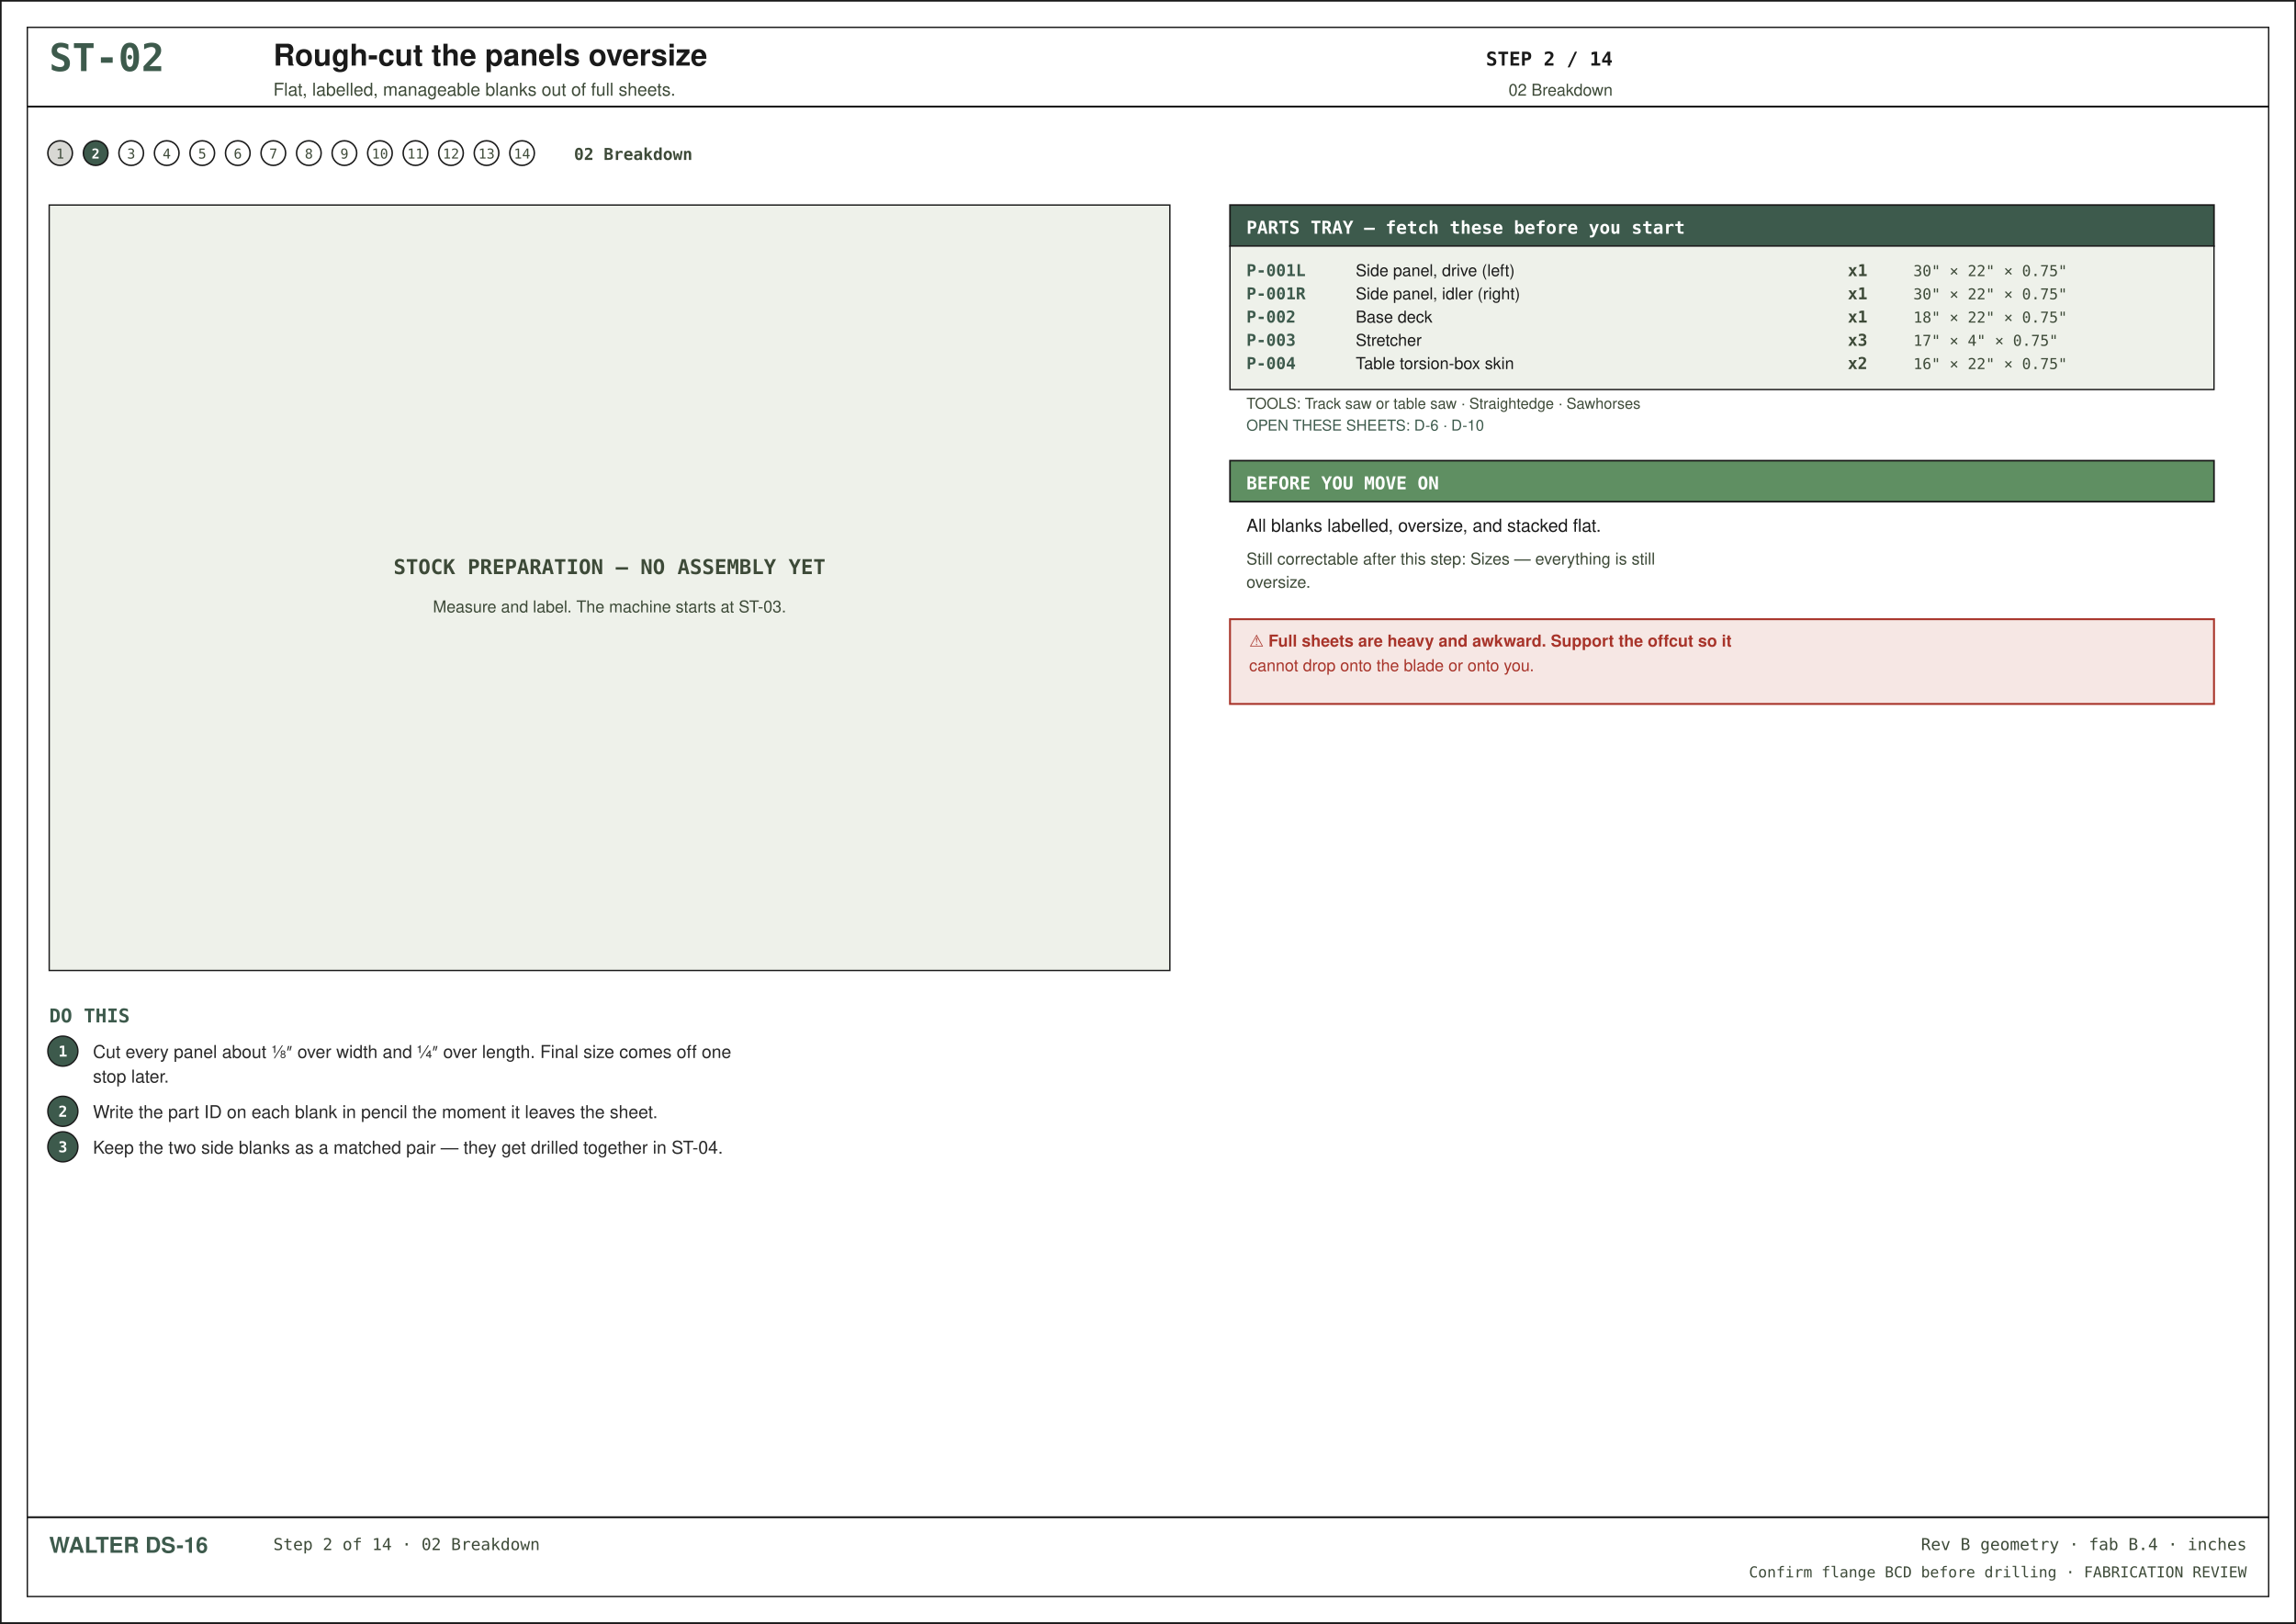
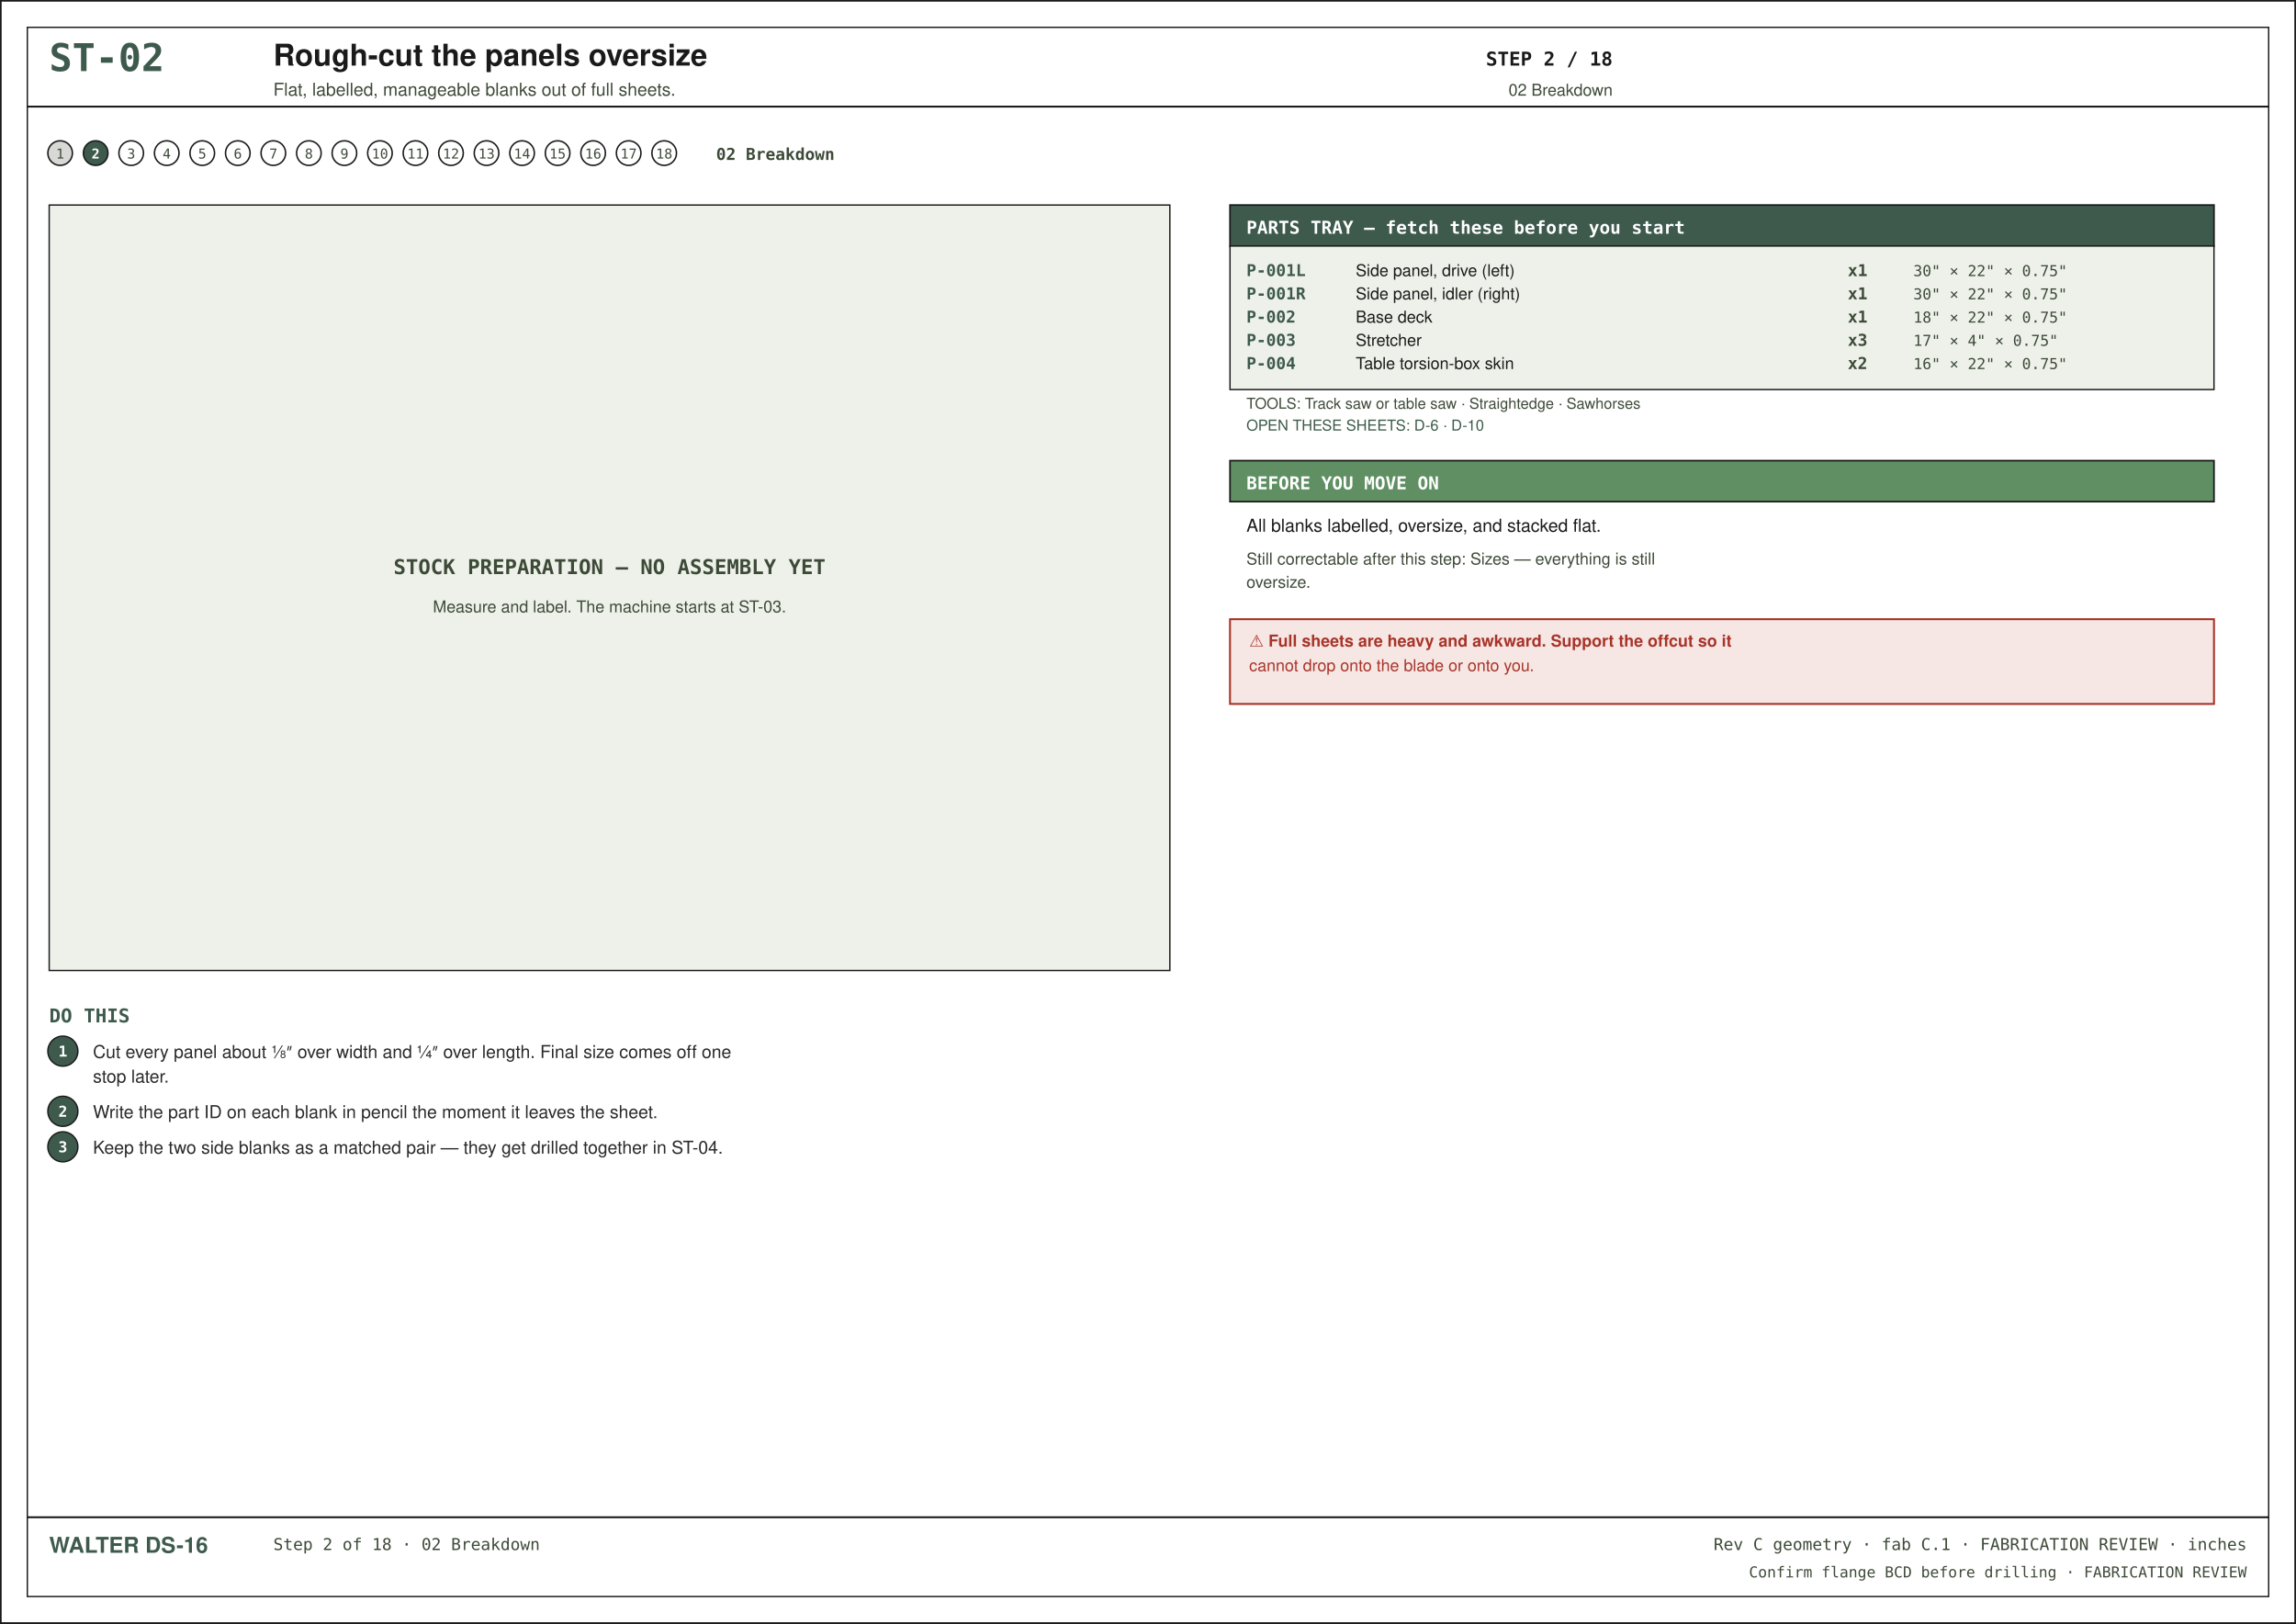
<svg xmlns="http://www.w3.org/2000/svg" width="1680" height="1188" viewBox="0 0 1680 1188">
  <rect x="0.0" y="0.0" width="1680.0" height="1188.0" fill="#ffffff" stroke="#1a1a1a" stroke-width="2.4" />
  <rect x="20.0" y="20.0" width="1640.0" height="1148.0" fill="none" stroke="#1a1a1a" stroke-width="1.0" />
  <line x1="20.0" y1="78.0" x2="1660.0" y2="78.0" stroke="#1a1a1a" stroke-width="1.4" />
  <line x1="20.0" y1="1110.0" x2="1660.0" y2="1110.0" stroke="#1a1a1a" stroke-width="1.4" />
  <text x="36.0" y="52.0" font-family="IBM Plex Mono, Menlo, monospace" font-size="28" fill="#3d5a4c" text-anchor="start" font-weight="600">ST-02</text>
  <text x="200.0" y="48.0" font-family="Libre Franklin, Helvetica, Arial, sans-serif" font-size="22" fill="#1a1a1a" text-anchor="start" font-weight="600">Rough-cut the panels oversize</text>
  <text x="200.0" y="70.0" font-family="Libre Franklin, Helvetica, Arial, sans-serif" font-size="13" fill="#3d4a38" text-anchor="start">Flat, labelled, manageable blanks out of full sheets.</text>
-   <text x="1180.0" y="48.0" font-family="IBM Plex Mono, Menlo, monospace" font-size="14" fill="#1a1a1a" text-anchor="end" font-weight="600">STEP 2 / 14</text>
+   <text x="1180.0" y="48.0" font-family="IBM Plex Mono, Menlo, monospace" font-size="14" fill="#1a1a1a" text-anchor="end" font-weight="600">STEP 2 / 18</text>
  <text x="1180.0" y="70.0" font-family="Libre Franklin, Helvetica, Arial, sans-serif" font-size="12" fill="#3d4a38" text-anchor="end">02 Breakdown</text>
  <text x="36.0" y="1136.0" font-family="Libre Franklin, Helvetica, Arial, sans-serif" font-size="16" fill="#3d5a4c" text-anchor="start" font-weight="600">WALTER DS-16</text>
-   <text x="200.0" y="1134.0" font-family="IBM Plex Mono, Menlo, monospace" font-size="12" fill="#3d4a38" text-anchor="start">Step 2 of 14  ·  02 Breakdown</text>
-   <text x="1644.0" y="1134.0" font-family="IBM Plex Mono, Menlo, monospace" font-size="12" fill="#3d4a38" text-anchor="end">Rev B geometry · fab B.4 · inches</text>
+   <text x="200.0" y="1134.0" font-family="IBM Plex Mono, Menlo, monospace" font-size="12" fill="#3d4a38" text-anchor="start">Step 2 of 18  ·  02 Breakdown</text>
+   <text x="1644.0" y="1134.0" font-family="IBM Plex Mono, Menlo, monospace" font-size="12" fill="#3d4a38" text-anchor="end">Rev C geometry · fab C.1 · FABRICATION REVIEW · inches</text>
  <text x="1644.0" y="1154.0" font-family="IBM Plex Mono, Menlo, monospace" font-size="11" fill="#3d4a38" text-anchor="end">Confirm flange BCD before drilling · FABRICATION REVIEW</text>
  <circle cx="44.0" cy="112.0" r="9.0" fill="#d8d8d4" stroke="#1a1a1a" stroke-width="1.1" />
  <text x="44.0" y="116.0" font-family="IBM Plex Mono, Menlo, monospace" font-size="10" fill="#3d4a38" text-anchor="middle">1</text>
  <circle cx="70.0" cy="112.0" r="9.0" fill="#3d5a4c" stroke="#1a1a1a" stroke-width="1.1" />
  <text x="70.0" y="116.0" font-family="IBM Plex Mono, Menlo, monospace" font-size="10" fill="#ffffff" text-anchor="middle" font-weight="600">2</text>
  <circle cx="96.0" cy="112.0" r="9.0" fill="#ffffff" stroke="#1a1a1a" stroke-width="1.1" />
  <text x="96.0" y="116.0" font-family="IBM Plex Mono, Menlo, monospace" font-size="10" fill="#3d4a38" text-anchor="middle">3</text>
  <circle cx="122.0" cy="112.0" r="9.0" fill="#ffffff" stroke="#1a1a1a" stroke-width="1.1" />
  <text x="122.0" y="116.0" font-family="IBM Plex Mono, Menlo, monospace" font-size="10" fill="#3d4a38" text-anchor="middle">4</text>
  <circle cx="148.0" cy="112.0" r="9.0" fill="#ffffff" stroke="#1a1a1a" stroke-width="1.1" />
  <text x="148.0" y="116.0" font-family="IBM Plex Mono, Menlo, monospace" font-size="10" fill="#3d4a38" text-anchor="middle">5</text>
  <circle cx="174.0" cy="112.0" r="9.0" fill="#ffffff" stroke="#1a1a1a" stroke-width="1.1" />
  <text x="174.0" y="116.0" font-family="IBM Plex Mono, Menlo, monospace" font-size="10" fill="#3d4a38" text-anchor="middle">6</text>
  <circle cx="200.0" cy="112.0" r="9.0" fill="#ffffff" stroke="#1a1a1a" stroke-width="1.1" />
  <text x="200.0" y="116.0" font-family="IBM Plex Mono, Menlo, monospace" font-size="10" fill="#3d4a38" text-anchor="middle">7</text>
  <circle cx="226.0" cy="112.0" r="9.0" fill="#ffffff" stroke="#1a1a1a" stroke-width="1.1" />
  <text x="226.0" y="116.0" font-family="IBM Plex Mono, Menlo, monospace" font-size="10" fill="#3d4a38" text-anchor="middle">8</text>
  <circle cx="252.0" cy="112.0" r="9.0" fill="#ffffff" stroke="#1a1a1a" stroke-width="1.1" />
  <text x="252.0" y="116.0" font-family="IBM Plex Mono, Menlo, monospace" font-size="10" fill="#3d4a38" text-anchor="middle">9</text>
  <circle cx="278.0" cy="112.0" r="9.0" fill="#ffffff" stroke="#1a1a1a" stroke-width="1.1" />
  <text x="278.0" y="116.0" font-family="IBM Plex Mono, Menlo, monospace" font-size="10" fill="#3d4a38" text-anchor="middle">10</text>
  <circle cx="304.0" cy="112.0" r="9.0" fill="#ffffff" stroke="#1a1a1a" stroke-width="1.1" />
  <text x="304.0" y="116.0" font-family="IBM Plex Mono, Menlo, monospace" font-size="10" fill="#3d4a38" text-anchor="middle">11</text>
  <circle cx="330.0" cy="112.0" r="9.0" fill="#ffffff" stroke="#1a1a1a" stroke-width="1.1" />
  <text x="330.0" y="116.0" font-family="IBM Plex Mono, Menlo, monospace" font-size="10" fill="#3d4a38" text-anchor="middle">12</text>
  <circle cx="356.0" cy="112.0" r="9.0" fill="#ffffff" stroke="#1a1a1a" stroke-width="1.1" />
  <text x="356.0" y="116.0" font-family="IBM Plex Mono, Menlo, monospace" font-size="10" fill="#3d4a38" text-anchor="middle">13</text>
  <circle cx="382.0" cy="112.0" r="9.0" fill="#ffffff" stroke="#1a1a1a" stroke-width="1.1" />
  <text x="382.0" y="116.0" font-family="IBM Plex Mono, Menlo, monospace" font-size="10" fill="#3d4a38" text-anchor="middle">14</text>
-   <text x="420.0" y="117.0" font-family="IBM Plex Mono, Menlo, monospace" font-size="12" fill="#3d4a38" text-anchor="start" font-weight="600">02 Breakdown</text>
+   <circle cx="408.0" cy="112.0" r="9.0" fill="#ffffff" stroke="#1a1a1a" stroke-width="1.1" />
+   <text x="408.0" y="116.0" font-family="IBM Plex Mono, Menlo, monospace" font-size="10" fill="#3d4a38" text-anchor="middle">15</text>
+   <circle cx="434.0" cy="112.0" r="9.0" fill="#ffffff" stroke="#1a1a1a" stroke-width="1.1" />
+   <text x="434.0" y="116.0" font-family="IBM Plex Mono, Menlo, monospace" font-size="10" fill="#3d4a38" text-anchor="middle">16</text>
+   <circle cx="460.0" cy="112.0" r="9.0" fill="#ffffff" stroke="#1a1a1a" stroke-width="1.1" />
+   <text x="460.0" y="116.0" font-family="IBM Plex Mono, Menlo, monospace" font-size="10" fill="#3d4a38" text-anchor="middle">17</text>
+   <circle cx="486.0" cy="112.0" r="9.0" fill="#ffffff" stroke="#1a1a1a" stroke-width="1.1" />
+   <text x="486.0" y="116.0" font-family="IBM Plex Mono, Menlo, monospace" font-size="10" fill="#3d4a38" text-anchor="middle">18</text>
+   <text x="524.0" y="117.0" font-family="IBM Plex Mono, Menlo, monospace" font-size="12" fill="#3d4a38" text-anchor="start" font-weight="600">02 Breakdown</text>
  <rect x="36.0" y="150.0" width="820.0" height="560.0" fill="#eef1ea" stroke="#1a1a1a" stroke-width="1.0" />
  <text x="446.0" y="420.0" font-family="IBM Plex Mono, Menlo, monospace" font-size="15" fill="#3d4a38" text-anchor="middle" font-weight="600">STOCK PREPARATION — NO ASSEMBLY YET</text>
  <text x="446.0" y="448.0" font-family="Libre Franklin, Helvetica, Arial, sans-serif" font-size="12" fill="#3d4a38" text-anchor="middle">Measure and label. The machine starts at ST-03.</text>
  <text x="36.0" y="748.0" font-family="IBM Plex Mono, Menlo, monospace" font-size="14" fill="#3d5a4c" text-anchor="start" font-weight="600">DO THIS</text>
  <circle cx="46.0" cy="769.0" r="11.0" fill="#3d5a4c" stroke="#1a1a1a" stroke-width="1.0" />
  <text x="46.0" y="773.0" font-family="IBM Plex Mono, Menlo, monospace" font-size="11" fill="#ffffff" text-anchor="middle" font-weight="600">1</text>
  <text x="68.0" y="774.0" font-family="Libre Franklin, Helvetica, Arial, sans-serif" font-size="13" fill="#2a2a2a" text-anchor="start">Cut every panel about ⅛″ over width and ¼″ over length. Final size comes off one</text>
  <text x="68.0" y="792.0" font-family="Libre Franklin, Helvetica, Arial, sans-serif" font-size="13" fill="#2a2a2a" text-anchor="start">stop later.</text>
  <circle cx="46.0" cy="813.0" r="11.0" fill="#3d5a4c" stroke="#1a1a1a" stroke-width="1.0" />
  <text x="46.0" y="817.0" font-family="IBM Plex Mono, Menlo, monospace" font-size="11" fill="#ffffff" text-anchor="middle" font-weight="600">2</text>
  <text x="68.0" y="818.0" font-family="Libre Franklin, Helvetica, Arial, sans-serif" font-size="13" fill="#2a2a2a" text-anchor="start">Write the part ID on each blank in pencil the moment it leaves the sheet.</text>
  <circle cx="46.0" cy="839.0" r="11.0" fill="#3d5a4c" stroke="#1a1a1a" stroke-width="1.0" />
  <text x="46.0" y="843.0" font-family="IBM Plex Mono, Menlo, monospace" font-size="11" fill="#ffffff" text-anchor="middle" font-weight="600">3</text>
  <text x="68.0" y="844.0" font-family="Libre Franklin, Helvetica, Arial, sans-serif" font-size="13" fill="#2a2a2a" text-anchor="start">Keep the two side blanks as a matched pair — they get drilled together in ST-04.</text>
  <rect x="900.0" y="150.0" width="720.0" height="30.0" fill="#3d5a4c" stroke="#1a1a1a" stroke-width="1.2" />
  <text x="912.0" y="171.0" font-family="IBM Plex Mono, Menlo, monospace" font-size="13" fill="#ffffff" text-anchor="start" font-weight="600">PARTS TRAY — fetch these before you start</text>
  <rect x="900.0" y="180.0" width="720.0" height="105.0" fill="#eef1ea" stroke="#1a1a1a" stroke-width="1.0" />
  <text x="912.0" y="202.0" font-family="IBM Plex Mono, Menlo, monospace" font-size="12" fill="#3d5a4c" text-anchor="start" font-weight="600">P-001L</text>
  <text x="992.0" y="202.0" font-family="Libre Franklin, Helvetica, Arial, sans-serif" font-size="12" fill="#1a1a1a" text-anchor="start">Side panel, drive (left)</text>
  <text x="1352.0" y="202.0" font-family="IBM Plex Mono, Menlo, monospace" font-size="12" fill="#3d4a38" text-anchor="start" font-weight="600">x1</text>
  <text x="1400.0" y="202.0" font-family="IBM Plex Mono, Menlo, monospace" font-size="11" fill="#3d4a38" text-anchor="start">30" × 22" × 0.75"</text>
  <text x="912.0" y="219.0" font-family="IBM Plex Mono, Menlo, monospace" font-size="12" fill="#3d5a4c" text-anchor="start" font-weight="600">P-001R</text>
  <text x="992.0" y="219.0" font-family="Libre Franklin, Helvetica, Arial, sans-serif" font-size="12" fill="#1a1a1a" text-anchor="start">Side panel, idler (right)</text>
  <text x="1352.0" y="219.0" font-family="IBM Plex Mono, Menlo, monospace" font-size="12" fill="#3d4a38" text-anchor="start" font-weight="600">x1</text>
  <text x="1400.0" y="219.0" font-family="IBM Plex Mono, Menlo, monospace" font-size="11" fill="#3d4a38" text-anchor="start">30" × 22" × 0.75"</text>
  <text x="912.0" y="236.0" font-family="IBM Plex Mono, Menlo, monospace" font-size="12" fill="#3d5a4c" text-anchor="start" font-weight="600">P-002</text>
  <text x="992.0" y="236.0" font-family="Libre Franklin, Helvetica, Arial, sans-serif" font-size="12" fill="#1a1a1a" text-anchor="start">Base deck</text>
  <text x="1352.0" y="236.0" font-family="IBM Plex Mono, Menlo, monospace" font-size="12" fill="#3d4a38" text-anchor="start" font-weight="600">x1</text>
  <text x="1400.0" y="236.0" font-family="IBM Plex Mono, Menlo, monospace" font-size="11" fill="#3d4a38" text-anchor="start">18" × 22" × 0.75"</text>
  <text x="912.0" y="253.0" font-family="IBM Plex Mono, Menlo, monospace" font-size="12" fill="#3d5a4c" text-anchor="start" font-weight="600">P-003</text>
  <text x="992.0" y="253.0" font-family="Libre Franklin, Helvetica, Arial, sans-serif" font-size="12" fill="#1a1a1a" text-anchor="start">Stretcher</text>
  <text x="1352.0" y="253.0" font-family="IBM Plex Mono, Menlo, monospace" font-size="12" fill="#3d4a38" text-anchor="start" font-weight="600">x3</text>
  <text x="1400.0" y="253.0" font-family="IBM Plex Mono, Menlo, monospace" font-size="11" fill="#3d4a38" text-anchor="start">17" × 4" × 0.75"</text>
  <text x="912.0" y="270.0" font-family="IBM Plex Mono, Menlo, monospace" font-size="12" fill="#3d5a4c" text-anchor="start" font-weight="600">P-004</text>
  <text x="992.0" y="270.0" font-family="Libre Franklin, Helvetica, Arial, sans-serif" font-size="12" fill="#1a1a1a" text-anchor="start">Table torsion-box skin</text>
  <text x="1352.0" y="270.0" font-family="IBM Plex Mono, Menlo, monospace" font-size="12" fill="#3d4a38" text-anchor="start" font-weight="600">x2</text>
  <text x="1400.0" y="270.0" font-family="IBM Plex Mono, Menlo, monospace" font-size="11" fill="#3d4a38" text-anchor="start">16" × 22" × 0.75"</text>
  <text x="912.0" y="299.0" font-family="Libre Franklin, Helvetica, Arial, sans-serif" font-size="11" fill="#3d4a38" text-anchor="start">TOOLS: Track saw or table saw · Straightedge · Sawhorses</text>
  <text x="912.0" y="315.0" font-family="Libre Franklin, Helvetica, Arial, sans-serif" font-size="11" fill="#3d5a4c" text-anchor="start">OPEN THESE SHEETS: D-6 · D-10</text>
  <rect x="900.0" y="337.0" width="720.0" height="30.0" fill="#5f8f62" stroke="#1a1a1a" stroke-width="1.2" />
  <text x="912.0" y="358.0" font-family="IBM Plex Mono, Menlo, monospace" font-size="13" fill="#ffffff" text-anchor="start" font-weight="600">BEFORE YOU MOVE ON</text>
  <text x="912.0" y="389.0" font-family="Libre Franklin, Helvetica, Arial, sans-serif" font-size="13" fill="#1a1a1a" text-anchor="start">All blanks labelled, oversize, and stacked flat.</text>
  <text x="912.0" y="413.0" font-family="Libre Franklin, Helvetica, Arial, sans-serif" font-size="12" fill="#3d4a38" text-anchor="start">Still correctable after this step: Sizes — everything is still</text>
  <text x="912.0" y="430.0" font-family="Libre Franklin, Helvetica, Arial, sans-serif" font-size="12" fill="#3d4a38" text-anchor="start">oversize.</text>
  <rect x="900.0" y="453.0" width="720.0" height="62.0" fill="#f6e7e4" stroke="#a8342a" stroke-width="1.4" />
  <text x="914.0" y="473.0" font-family="Libre Franklin, Helvetica, Arial, sans-serif" font-size="12" fill="#a8342a" text-anchor="start" font-weight="600">⚠ Full sheets are heavy and awkward. Support the offcut so it</text>
  <text x="914.0" y="491.0" font-family="Libre Franklin, Helvetica, Arial, sans-serif" font-size="12" fill="#a8342a" text-anchor="start">   cannot drop onto the blade or onto you.</text>
</svg>
